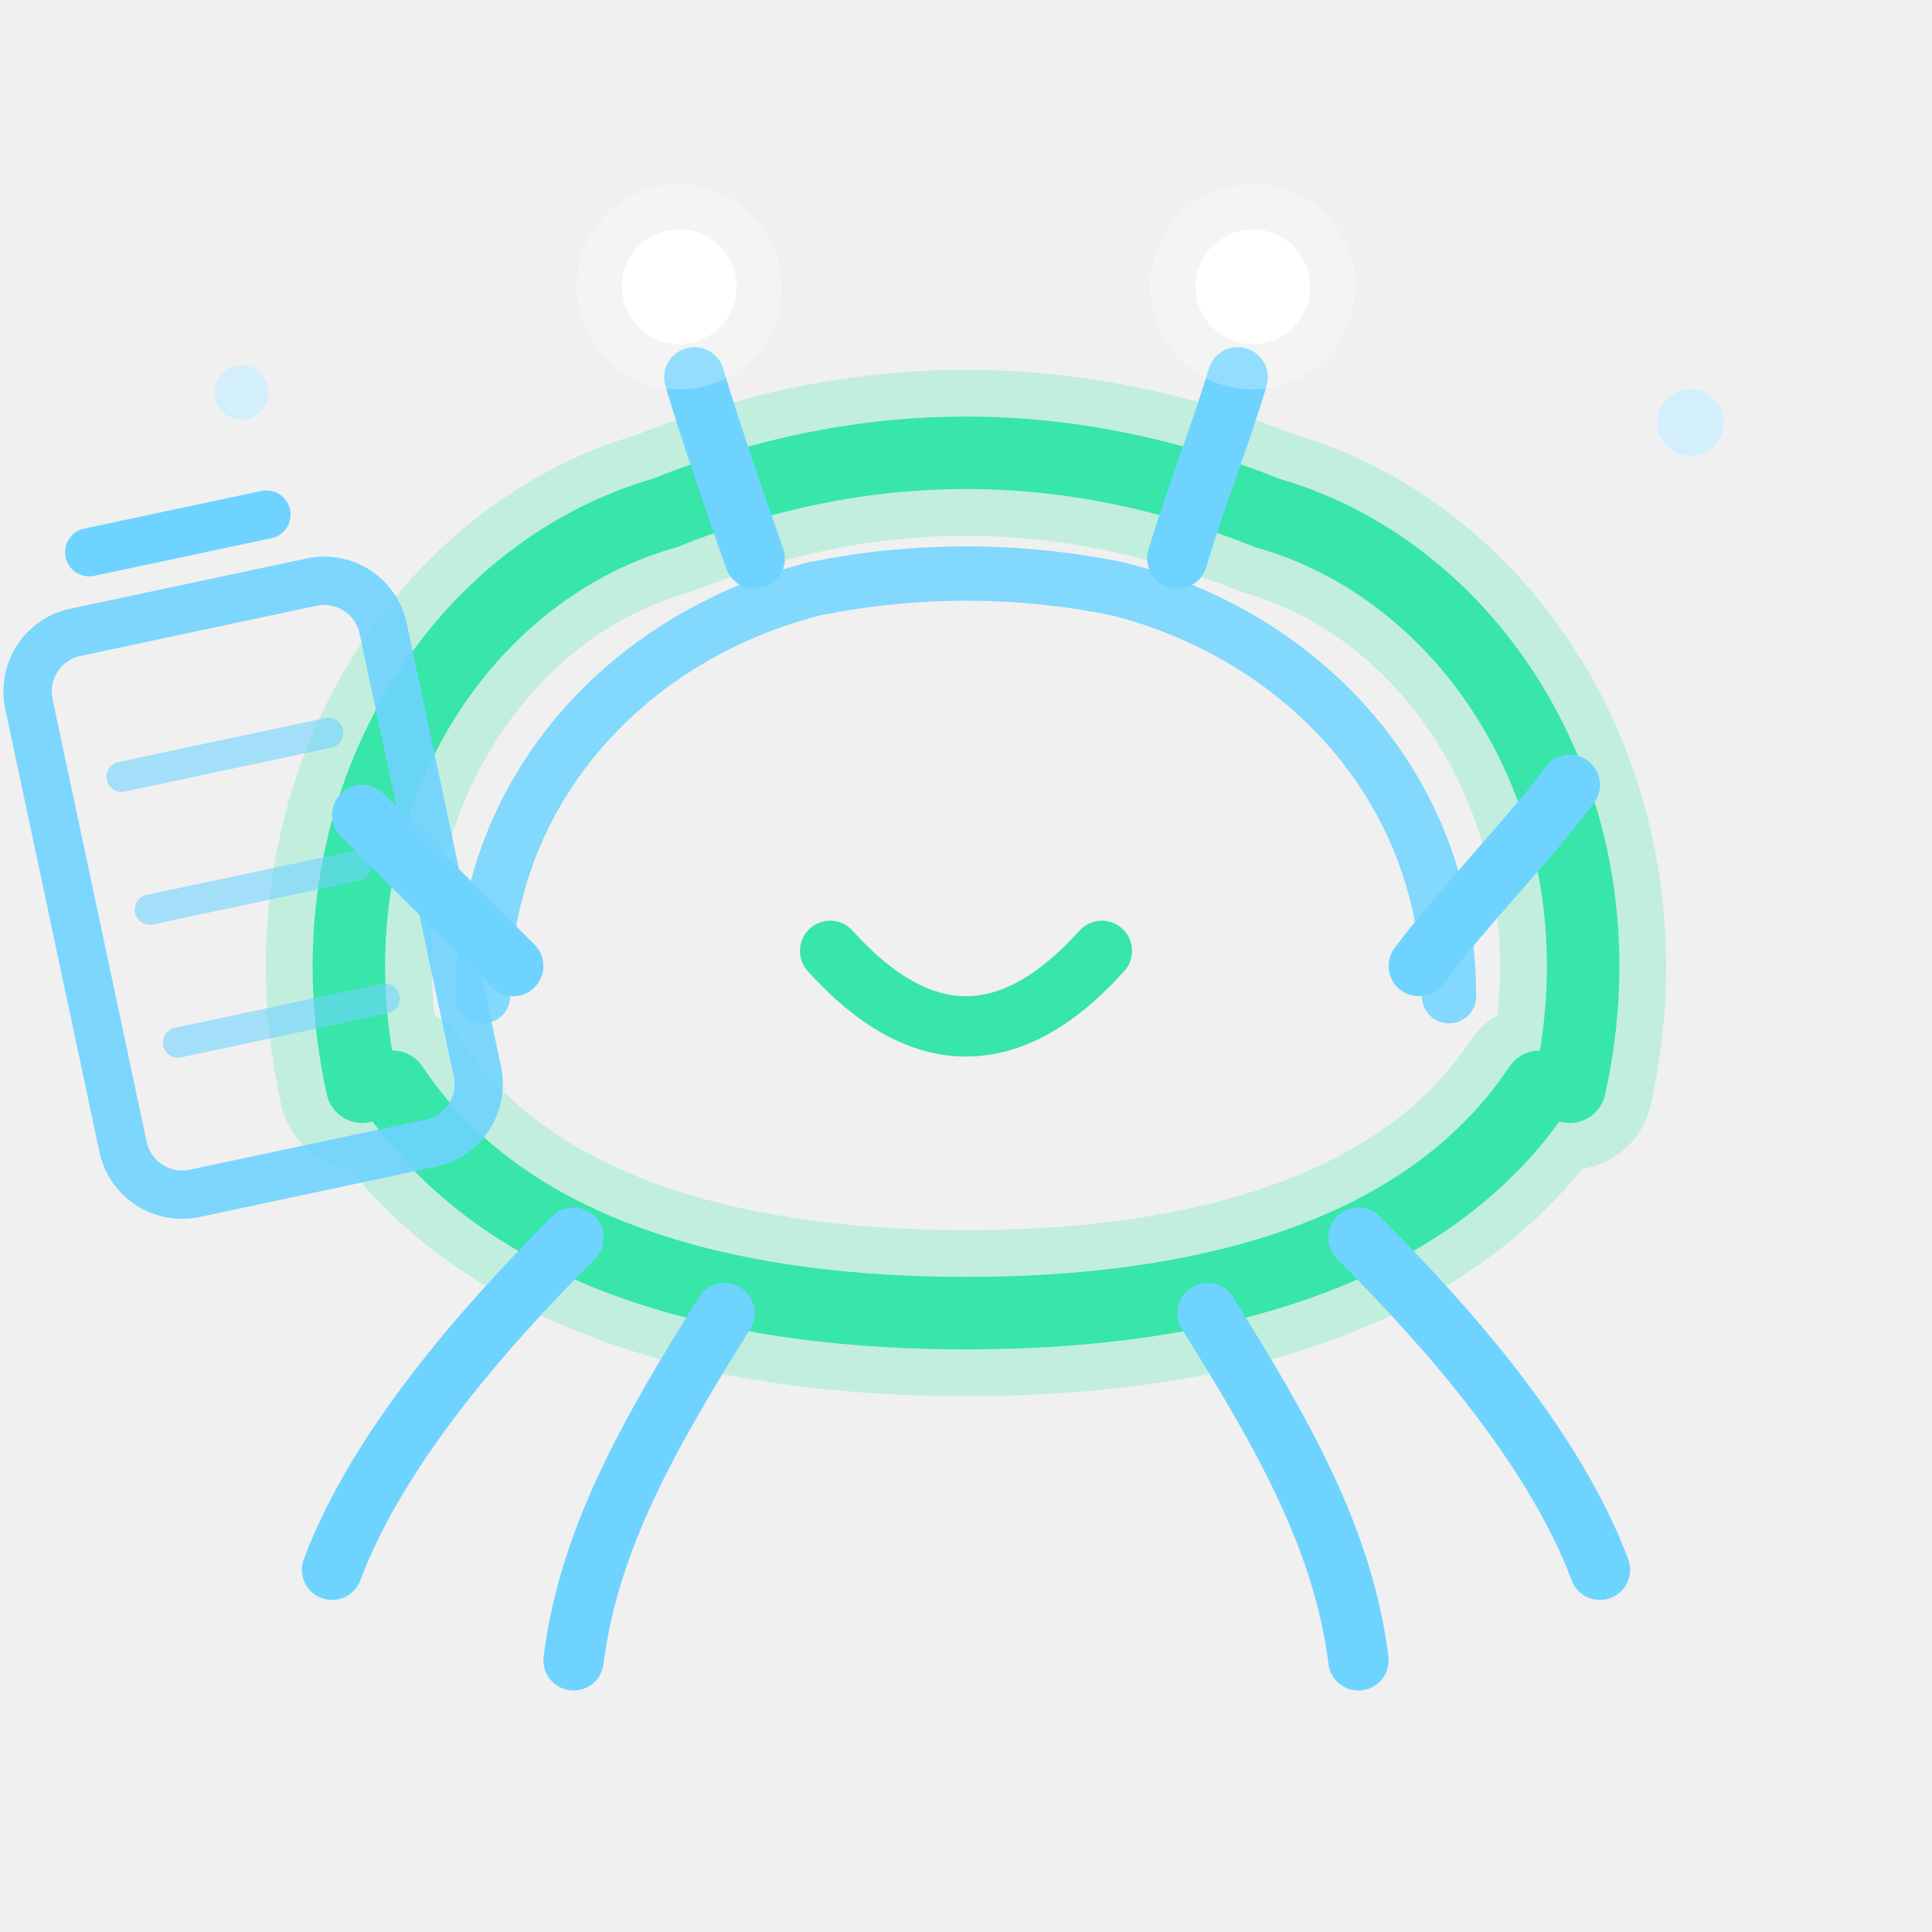
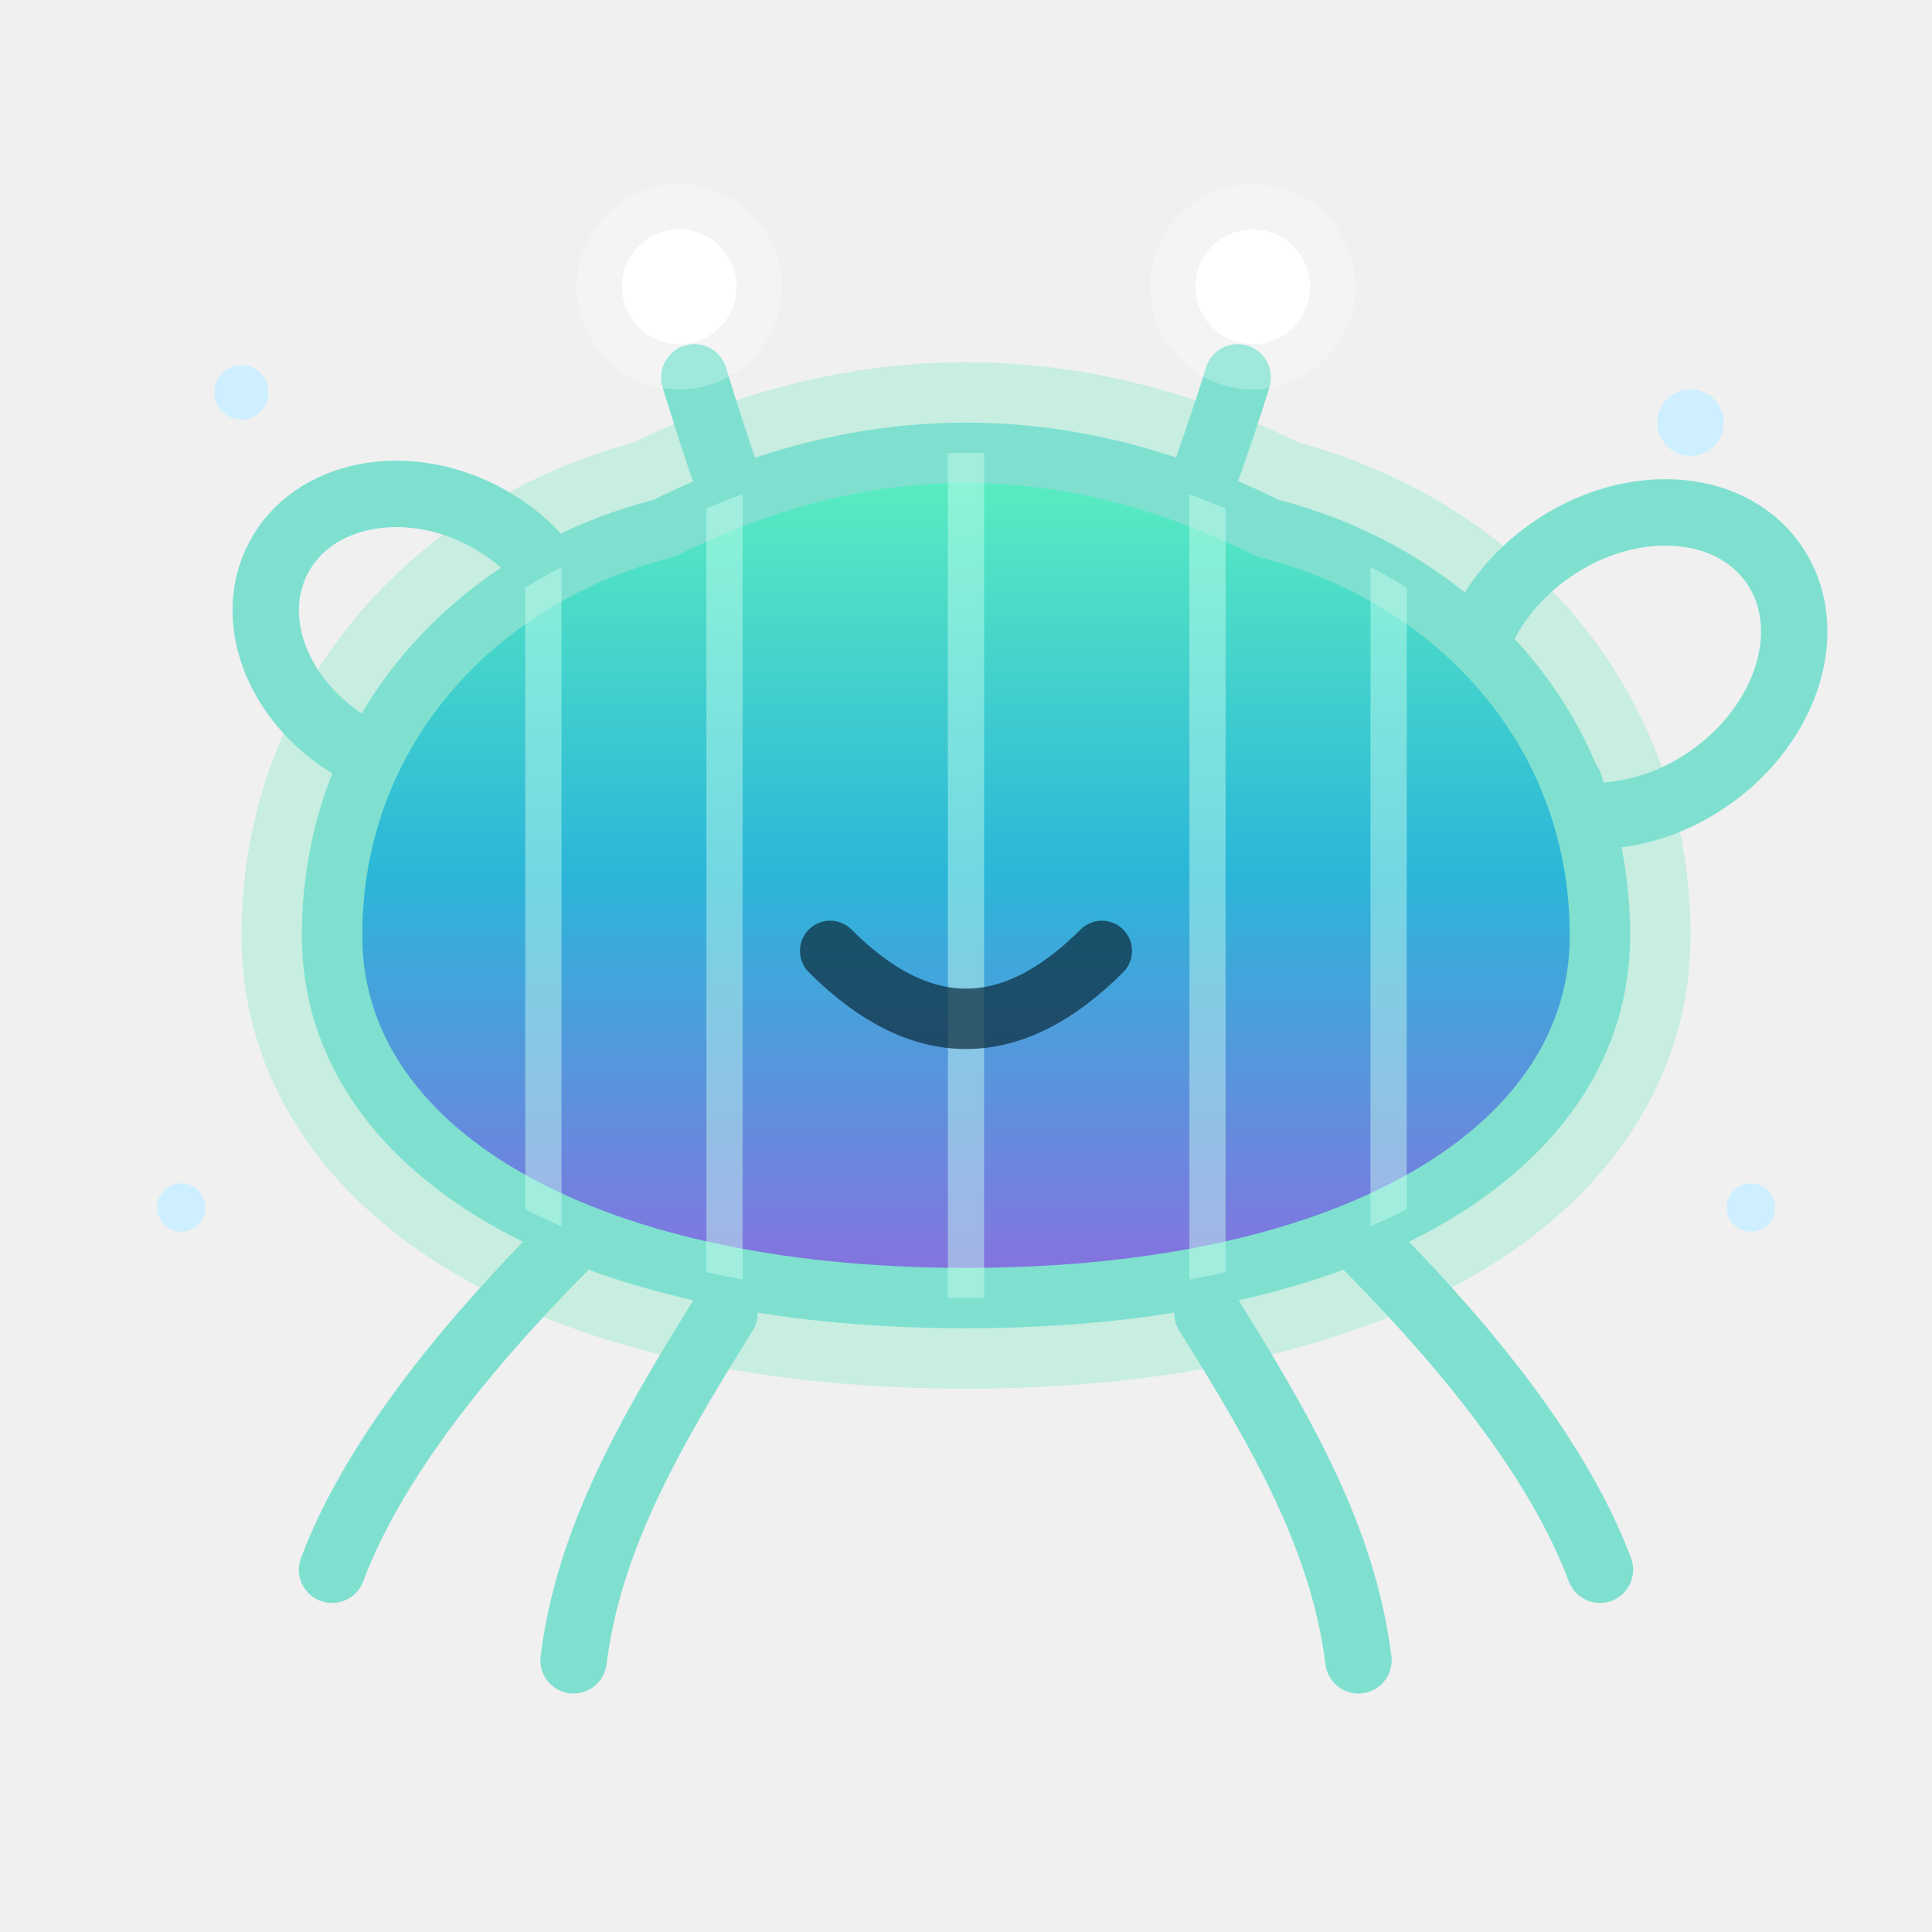
<svg xmlns="http://www.w3.org/2000/svg" viewBox="0 0 64 64">
-   <g fill="none" stroke="#37e6a8" stroke-width="5.5" opacity="0.25" stroke-linecap="round">
-     <path d="M12 36 C10 27 15 19 22 17 Q27 15 32 15 Q37 15 42 17 C49 19 54 27 52 36" />
-     <path d="M13 36 C17 42 25 43.5 32 43.5 C39 43.5 47 42 51 36" />
-   </g>
-   <g fill="none" stroke="#37e6a8" stroke-width="2.4" stroke-linecap="round">
-     <path d="M12 36 C10 27 15 19 22 17 Q27 15 32 15 Q37 15 42 17 C49 19 54 27 52 36" />
-     <path d="M13 36 C17 42 25 43.5 32 43.5 C39 43.5 47 42 51 36" />
-   </g>
-   <path d="M16 33 C16 26 21 21 27 19.5 Q32 18.5 37 19.5 C43 21 48 26 48 33" fill="none" stroke="#6fd3ff" stroke-width="1.8" stroke-linecap="round" opacity="0.85" />
-   <g fill="none" stroke="#6fd3ff" stroke-width="2" stroke-linecap="round">
+   <defs>
+     <linearGradient id="auIdle" x1="0" y1="0" x2="0" y2="1">
+       <stop offset="0" stop-color="#5cf0bf" />
+       <stop offset="0.5" stop-color="#2bb6d9" />
+       <stop offset="1" stop-color="#8a6fe0" />
+     </linearGradient>
+   </defs>
+   <path d="M11 31 C11 24 16 19 22 17.5 Q27 15 32 15 Q37 15 42 17.5 C48 19 53 24 53 31 C53 38 45 43 32 43 C19 43 11 38 11 31 Z" fill="none" stroke="#37e6a8" stroke-width="6" opacity="0.22" />
+   <g fill="none" stroke="#7fe0d0" stroke-width="2.2" stroke-linecap="round">
    <path d="M19 41 C16 44 12.5 48 11 52" />
    <path d="M24 43.5 C21.5 47.5 19.5 51 19 55" />
    <path d="M45 41 C48 44 51.5 48 53 52" />
    <path d="M40 43.5 C42.5 47.5 44.5 51 45 55" />
    <path d="M17 32 C15.5 30.5 13.5 28.5 12 27" />
    <path d="M47 32 C48.5 30 50.5 28 52 26" />
    <path d="M25 18.5 C24.3 16.5 23.6 14.5 23 12.5" />
    <path d="M39 18.5 C39.6 16.5 40.4 14.5 41 12.5" />
  </g>
+   <ellipse cx="14" cy="21" rx="5.4" ry="4.4" fill="none" stroke="#7fe0d0" stroke-width="2.2" transform="rotate(28 14 21)" />
+   <ellipse cx="54" cy="22" rx="5.8" ry="4.6" fill="none" stroke="#7fe0d0" stroke-width="2.2" transform="rotate(-35 54 22)" />
+   <path d="M11 31 C11 24 16 19 22 17.5 Q27 15 32 15 Q37 15 42 17.5 C48 19 53 24 53 31 C53 38 45 43 32 43 C19 43 11 38 11 31 Z" fill="url(#auIdle)" stroke="#7fe0d0" stroke-width="2" />
+   <clipPath id="auShell">
+     <path d="M11 31 C11 24 16 19 22 17.5 Q27 15 32 15 Q37 15 42 17.5 C48 19 53 24 53 31 C53 38 45 43 32 43 C19 43 11 38 11 31 Z" />
+   </clipPath>
+   <g clip-path="url(#auShell)" stroke="#cdfff0" stroke-width="1.2" opacity="0.45" stroke-linecap="round">
+     <path d="M18 16 L18 43" />
+     <path d="M24 15 L24 43" />
+     <path d="M32 15 L32 43" />
+     <path d="M40 15 L40 43" />
+     <path d="M46 16 L46 43" />
+   </g>
  <circle cx="22.5" cy="9.5" r="3.4" fill="#ffffff" opacity="0.25" />
  <circle cx="41.5" cy="9.5" r="3.4" fill="#ffffff" opacity="0.25" />
  <circle cx="22.5" cy="9.5" r="1.9" fill="#ffffff" />
  <circle cx="41.5" cy="9.5" r="1.9" fill="#ffffff" />
-   <path d="M27.5 31.5 Q32 36.5 36.5 31.5" fill="none" stroke="#37e6a8" stroke-width="2" stroke-linecap="round" />
-   <g transform="rotate(-12 8 30)" fill="none" stroke="#6fd3ff" stroke-linecap="round">
-     <rect x="2.5" y="20" width="12" height="19" rx="2" stroke-width="1.6" opacity="0.9" />
-     <path d="M5.5 17.5 L11.5 17.5" stroke-width="1.6" />
-     <path d="M5 25 L12 25 M5 29.5 L12 29.5 M5 34 L12 34" stroke-width="1" opacity="0.6" />
-   </g>
-   <g fill="#cdefff" opacity="0.8">
+   <path d="M27.5 31.5 Q32 36 36.5 31.5" fill="none" stroke="#0a2a3a" stroke-width="2" stroke-linecap="round" opacity="0.7" />
+   <g fill="#cdefff">
    <circle cx="56" cy="14" r="1.1" />
    <circle cx="8" cy="13" r="0.9" />
+     <circle cx="58" cy="40" r="0.8" />
+     <circle cx="6" cy="40" r="0.8" />
  </g>
</svg>
